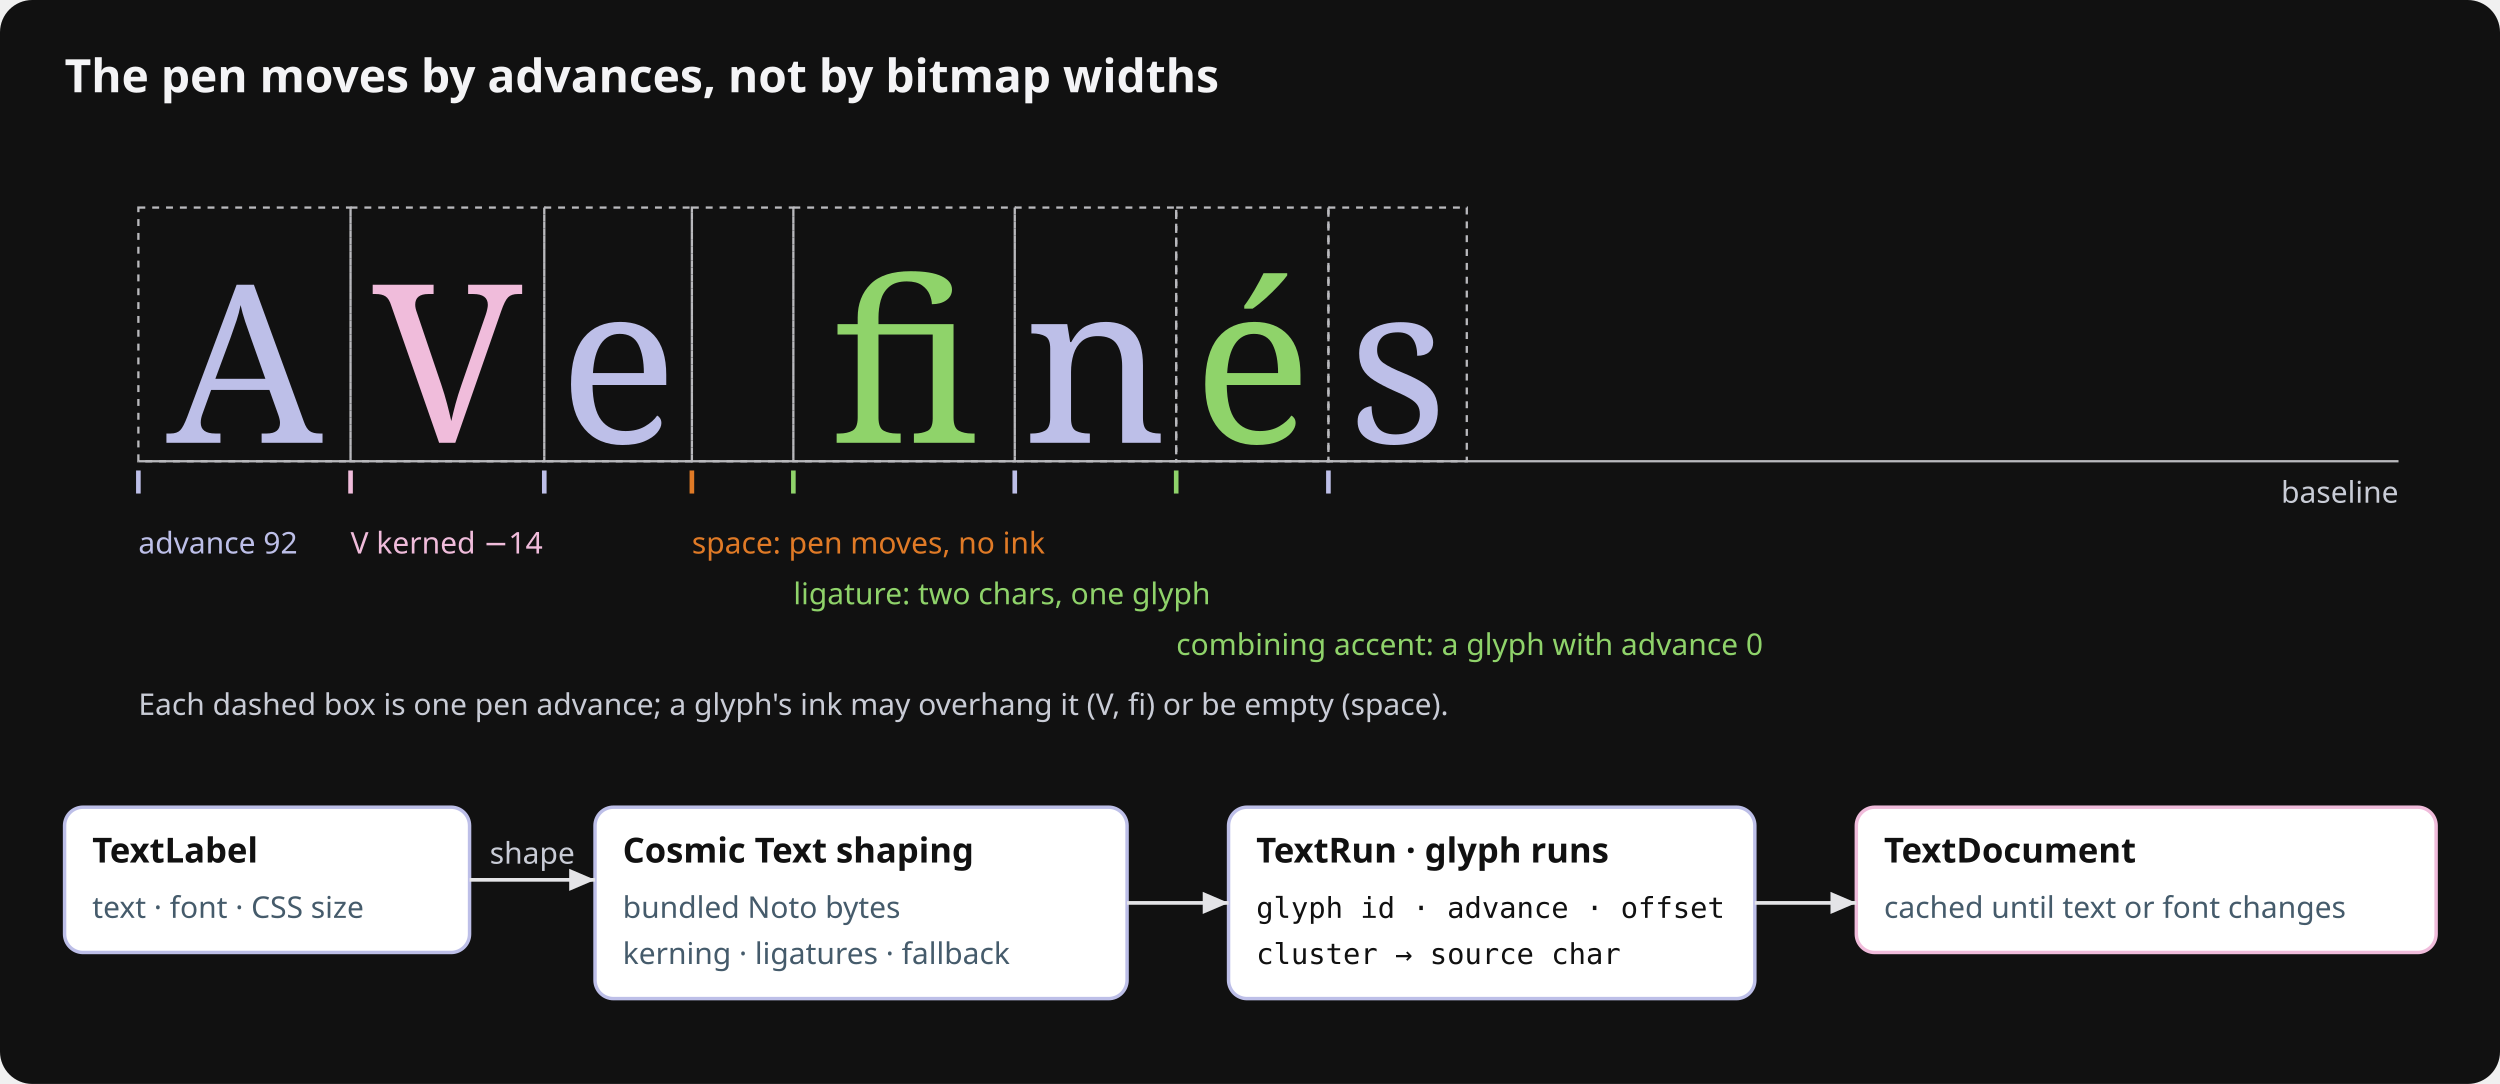
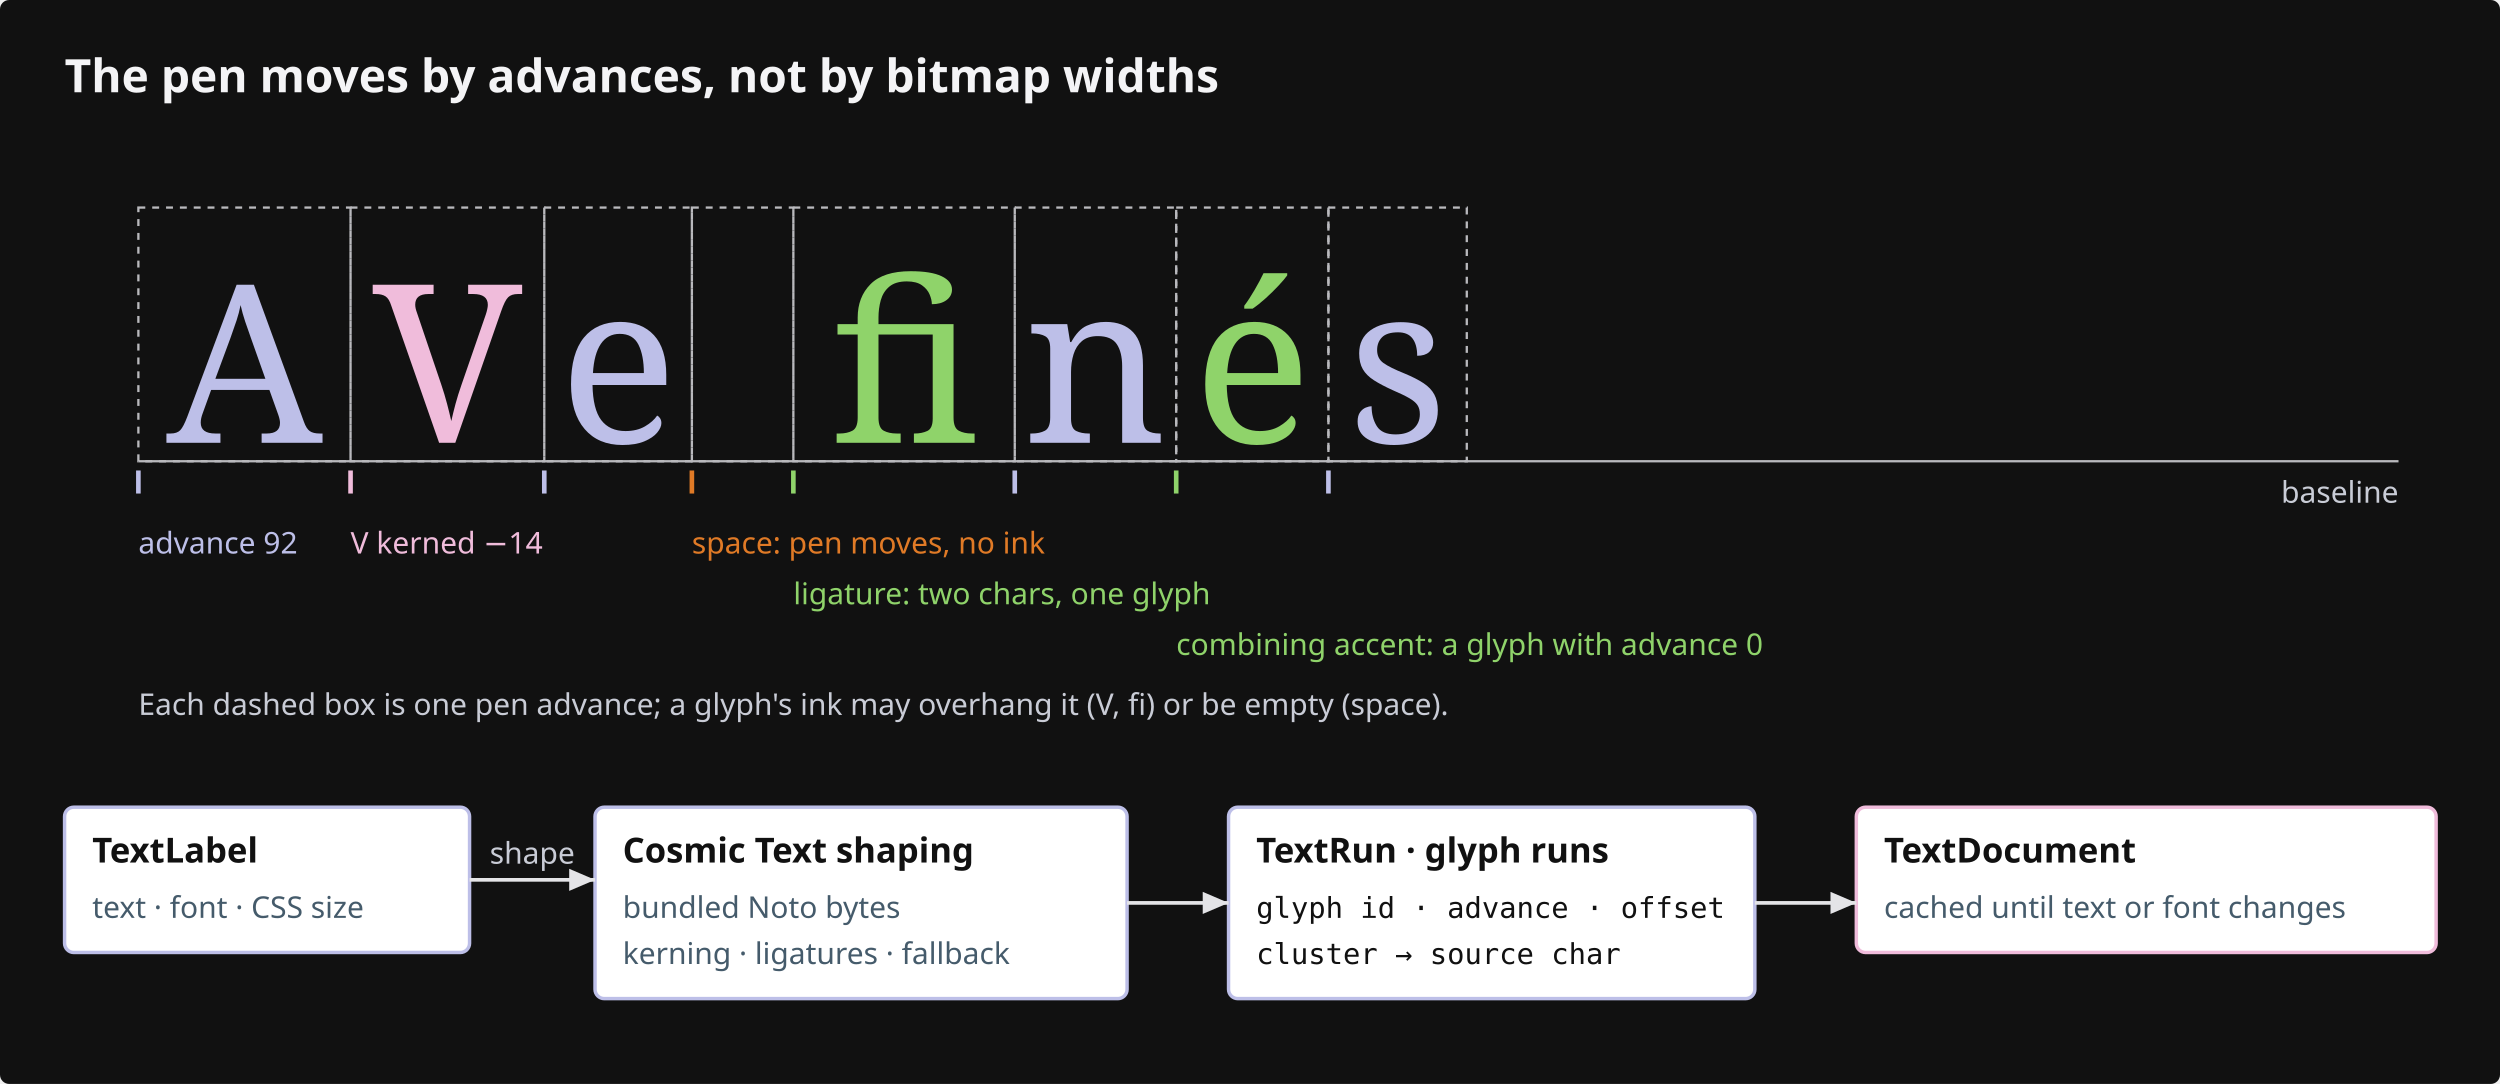
<svg xmlns="http://www.w3.org/2000/svg" viewBox="0 0 1084 470" role="img" aria-labelledby="t d">
  <defs>
    <marker id="a" markerWidth="9" markerHeight="9" refX="7" refY="3" orient="auto">
      <path d="M0,0 L7,3 L0,6" fill="#e4e4e7" />
    </marker>
  </defs>
  <style>text{font-family:system-ui,sans-serif;fill:#f4f4f6;font-size:13px}.h{font-size:20px;font-weight:700}.l{font-size:15px;font-weight:650}.s{font-size:13px;fill:#c9ccd6}.m{font-family:"DejaVu Sans Mono","Liberation Mono",monospace;font-size:12.5px;fill:#f4f4f6}.ar{fill:none;stroke:#e4e4e7;stroke-width:1.6;marker-end:url(#a)}.dash{fill:none;stroke:#e07a26;stroke-width:1.8;stroke-dasharray:7 5}</style>
-   <rect width="100%" height="100%" rx="14" fill="#111111" />
+   <rect width="100%" height="100%" rx="4" fill="#111111" />
  <text class="h" xml:space="preserve" x="28.0" y="40.0" textLength="500.2" lengthAdjust="spacingAndGlyphs">The pen moves by advances, not by bitmap widths</text>
  <line x1="60" y1="200" x2="1040" y2="200" stroke="#b9b9bd" stroke-width="1" />
  <text class="s" xml:space="preserve" x="1040.0" y="218.0" text-anchor="end" textLength="50.9" lengthAdjust="spacingAndGlyphs">baseline</text>
  <rect x="60" y="90" width="92" height="110" fill="none" stroke="#b9b9bd" stroke-width="1" stroke-dasharray="3 3" />
  <text x="106.0" y="192" text-anchor="middle" style="font-family:serif;font-size:96px;fill:#bdbfe8" textLength="69.3" lengthAdjust="spacingAndGlyphs">A</text>
  <line x1="60" y1="204" x2="60" y2="214" stroke="#bdbfe8" stroke-width="2" />
  <rect x="152" y="90" width="84" height="110" fill="none" stroke="#b9b9bd" stroke-width="1" stroke-dasharray="3 3" />
  <text x="194.0" y="192" text-anchor="middle" style="font-family:serif;font-size:96px;fill:#f0bcdb" textLength="69.3" lengthAdjust="spacingAndGlyphs">V</text>
  <line x1="152" y1="204" x2="152" y2="214" stroke="#f0bcdb" stroke-width="2" />
  <rect x="236" y="90" width="64" height="110" fill="none" stroke="#b9b9bd" stroke-width="1" stroke-dasharray="3 3" />
  <text x="268.0" y="192" text-anchor="middle" style="font-family:serif;font-size:96px;fill:#bdbfe8" textLength="42.6" lengthAdjust="spacingAndGlyphs">e</text>
  <line x1="236" y1="204" x2="236" y2="214" stroke="#bdbfe8" stroke-width="2" />
  <rect x="300" y="90" width="44" height="110" fill="none" stroke="#b9b9bd" stroke-width="1" stroke-dasharray="3 3" />
  <line x1="300" y1="204" x2="300" y2="214" stroke="#e07a26" stroke-width="2" />
  <rect x="344" y="90" width="96" height="110" fill="none" stroke="#b9b9bd" stroke-width="1" stroke-dasharray="3 3" />
  <text x="392.0" y="192" text-anchor="middle" style="font-family:serif;font-size:96px;fill:#8fd36a" textLength="53.4" lengthAdjust="spacingAndGlyphs">ﬁ</text>
  <line x1="344" y1="204" x2="344" y2="214" stroke="#8fd36a" stroke-width="2" />
  <rect x="440" y="90" width="70" height="110" fill="none" stroke="#b9b9bd" stroke-width="1" stroke-dasharray="3 3" />
  <text x="475.0" y="192" text-anchor="middle" style="font-family:serif;font-size:96px;fill:#bdbfe8" textLength="48.0" lengthAdjust="spacingAndGlyphs">n</text>
  <line x1="440" y1="204" x2="440" y2="214" stroke="#bdbfe8" stroke-width="2" />
  <rect x="510" y="90" width="66" height="110" fill="none" stroke="#b9b9bd" stroke-width="1" stroke-dasharray="3 3" />
  <text x="543.0" y="192" text-anchor="middle" style="font-family:serif;font-size:96px;fill:#8fd36a" textLength="42.6" lengthAdjust="spacingAndGlyphs">é</text>
  <line x1="510" y1="204" x2="510" y2="214" stroke="#8fd36a" stroke-width="2" />
  <rect x="576" y="90" width="60" height="110" fill="none" stroke="#b9b9bd" stroke-width="1" stroke-dasharray="3 3" />
  <text x="606.0" y="192" text-anchor="middle" style="font-family:serif;font-size:96px;fill:#bdbfe8" textLength="37.4" lengthAdjust="spacingAndGlyphs">s</text>
  <line x1="576" y1="204" x2="576" y2="214" stroke="#bdbfe8" stroke-width="2" />
  <text class="s" xml:space="preserve" x="60.0" y="240.0" style="fill:#bdbfe8" textLength="69.0" lengthAdjust="spacingAndGlyphs">advance 92</text>
  <text class="s" xml:space="preserve" x="152.0" y="240.0" style="fill:#f0bcdb" textLength="79.9" lengthAdjust="spacingAndGlyphs">V kerned −14</text>
  <text class="s" xml:space="preserve" x="300.0" y="240.0" style="fill:#e07a26" textLength="152.9" lengthAdjust="spacingAndGlyphs">space: pen moves, no ink</text>
  <text class="s" xml:space="preserve" x="344.0" y="262.0" style="fill:#8fd36a" textLength="180.6" lengthAdjust="spacingAndGlyphs">ligature: two chars, one glyph</text>
  <text class="s" xml:space="preserve" x="510.0" y="284.0" style="fill:#8fd36a" textLength="254.2" lengthAdjust="spacingAndGlyphs">combining accent: a glyph with advance 0</text>
  <text class="s" xml:space="preserve" x="60.0" y="310.0" textLength="567.5" lengthAdjust="spacingAndGlyphs">Each dashed box is one pen advance; a glyph's ink may overhang it (V, ﬁ) or be empty (space).</text>
-   <rect data-box="0" x="28.0" y="350.0" width="175.6" height="63.0" rx="8" fill="#ffffff" stroke="#bdbfe8" stroke-width="1.5" />
+   <rect data-box="0" x="28.0" y="350.0" width="175.6" height="63.0" rx="4" fill="#ffffff" stroke="#bdbfe8" stroke-width="1.5" />
  <text class="l" xml:space="preserve" x="40.0" y="374.0" style="fill:#111111" data-box="0" textLength="71.8" lengthAdjust="spacingAndGlyphs">TextLabel</text>
  <text class="s" xml:space="preserve" x="40.0" y="398.0" style="fill:#455b6b" data-box="0" textLength="117.7" lengthAdjust="spacingAndGlyphs">text · font · CSS size</text>
-   <rect data-box="1" x="258.0" y="350.0" width="230.7" height="83.0" rx="8" fill="#ffffff" stroke="#bdbfe8" stroke-width="1.5" />
+   <rect data-box="1" x="258.0" y="350.0" width="230.7" height="83.0" rx="4" fill="#ffffff" stroke="#bdbfe8" stroke-width="1.5" />
  <text class="l" xml:space="preserve" x="270.0" y="374.0" style="fill:#111111" data-box="1" textLength="152.2" lengthAdjust="spacingAndGlyphs">Cosmic Text shaping</text>
  <text class="s" xml:space="preserve" x="270.0" y="398.0" style="fill:#455b6b" data-box="1" textLength="120.3" lengthAdjust="spacingAndGlyphs">bundled Noto bytes</text>
  <text class="s" xml:space="preserve" x="270.0" y="418.0" style="fill:#455b6b" data-box="1" textLength="167.7" lengthAdjust="spacingAndGlyphs">kerning · ligatures · fallback</text>
-   <rect data-box="2" x="532.7" y="350.0" width="228.2" height="83.0" rx="8" fill="#ffffff" stroke="#bdbfe8" stroke-width="1.5" />
+   <rect data-box="2" x="532.7" y="350.0" width="228.2" height="83.0" rx="4" fill="#ffffff" stroke="#bdbfe8" stroke-width="1.5" />
  <text class="l" xml:space="preserve" x="544.7" y="374.0" style="fill:#111111" data-box="2" textLength="152.8" lengthAdjust="spacingAndGlyphs">TextRun · glyph runs</text>
  <text class="m" xml:space="preserve" x="544.7" y="398.0" style="fill:#111111" data-box="2" textLength="203.1" lengthAdjust="spacingAndGlyphs">glyph id · advance · offset</text>
  <text class="m" xml:space="preserve" x="544.7" y="418.0" style="fill:#111111" data-box="2" textLength="157.9" lengthAdjust="spacingAndGlyphs">cluster → source char</text>
-   <rect data-box="3" x="804.9" y="350.0" width="251.4" height="63.0" rx="8" fill="#ffffff" stroke="#f0bcdb" stroke-width="1.5" />
+   <rect data-box="3" x="804.9" y="350.0" width="251.4" height="63.0" rx="4" fill="#ffffff" stroke="#f0bcdb" stroke-width="1.5" />
  <text class="l" xml:space="preserve" x="816.9" y="374.0" style="fill:#111111" data-box="3" textLength="109.2" lengthAdjust="spacingAndGlyphs">TextDocument</text>
  <text class="s" xml:space="preserve" x="816.9" y="398.0" style="fill:#455b6b" data-box="3" textLength="200.1" lengthAdjust="spacingAndGlyphs">cached until text or font changes</text>
  <path class="ar" d="M203.6,381.5 L258.0,381.5" />
  <text class="s" xml:space="preserve" x="230.8" y="374.5" text-anchor="middle" textLength="36.9" lengthAdjust="spacingAndGlyphs">shape</text>
  <path class="ar" d="M488.7,391.5 L532.7,391.5" />
  <path class="ar" d="M760.9,391.5 L804.9,391.5" />
</svg>
